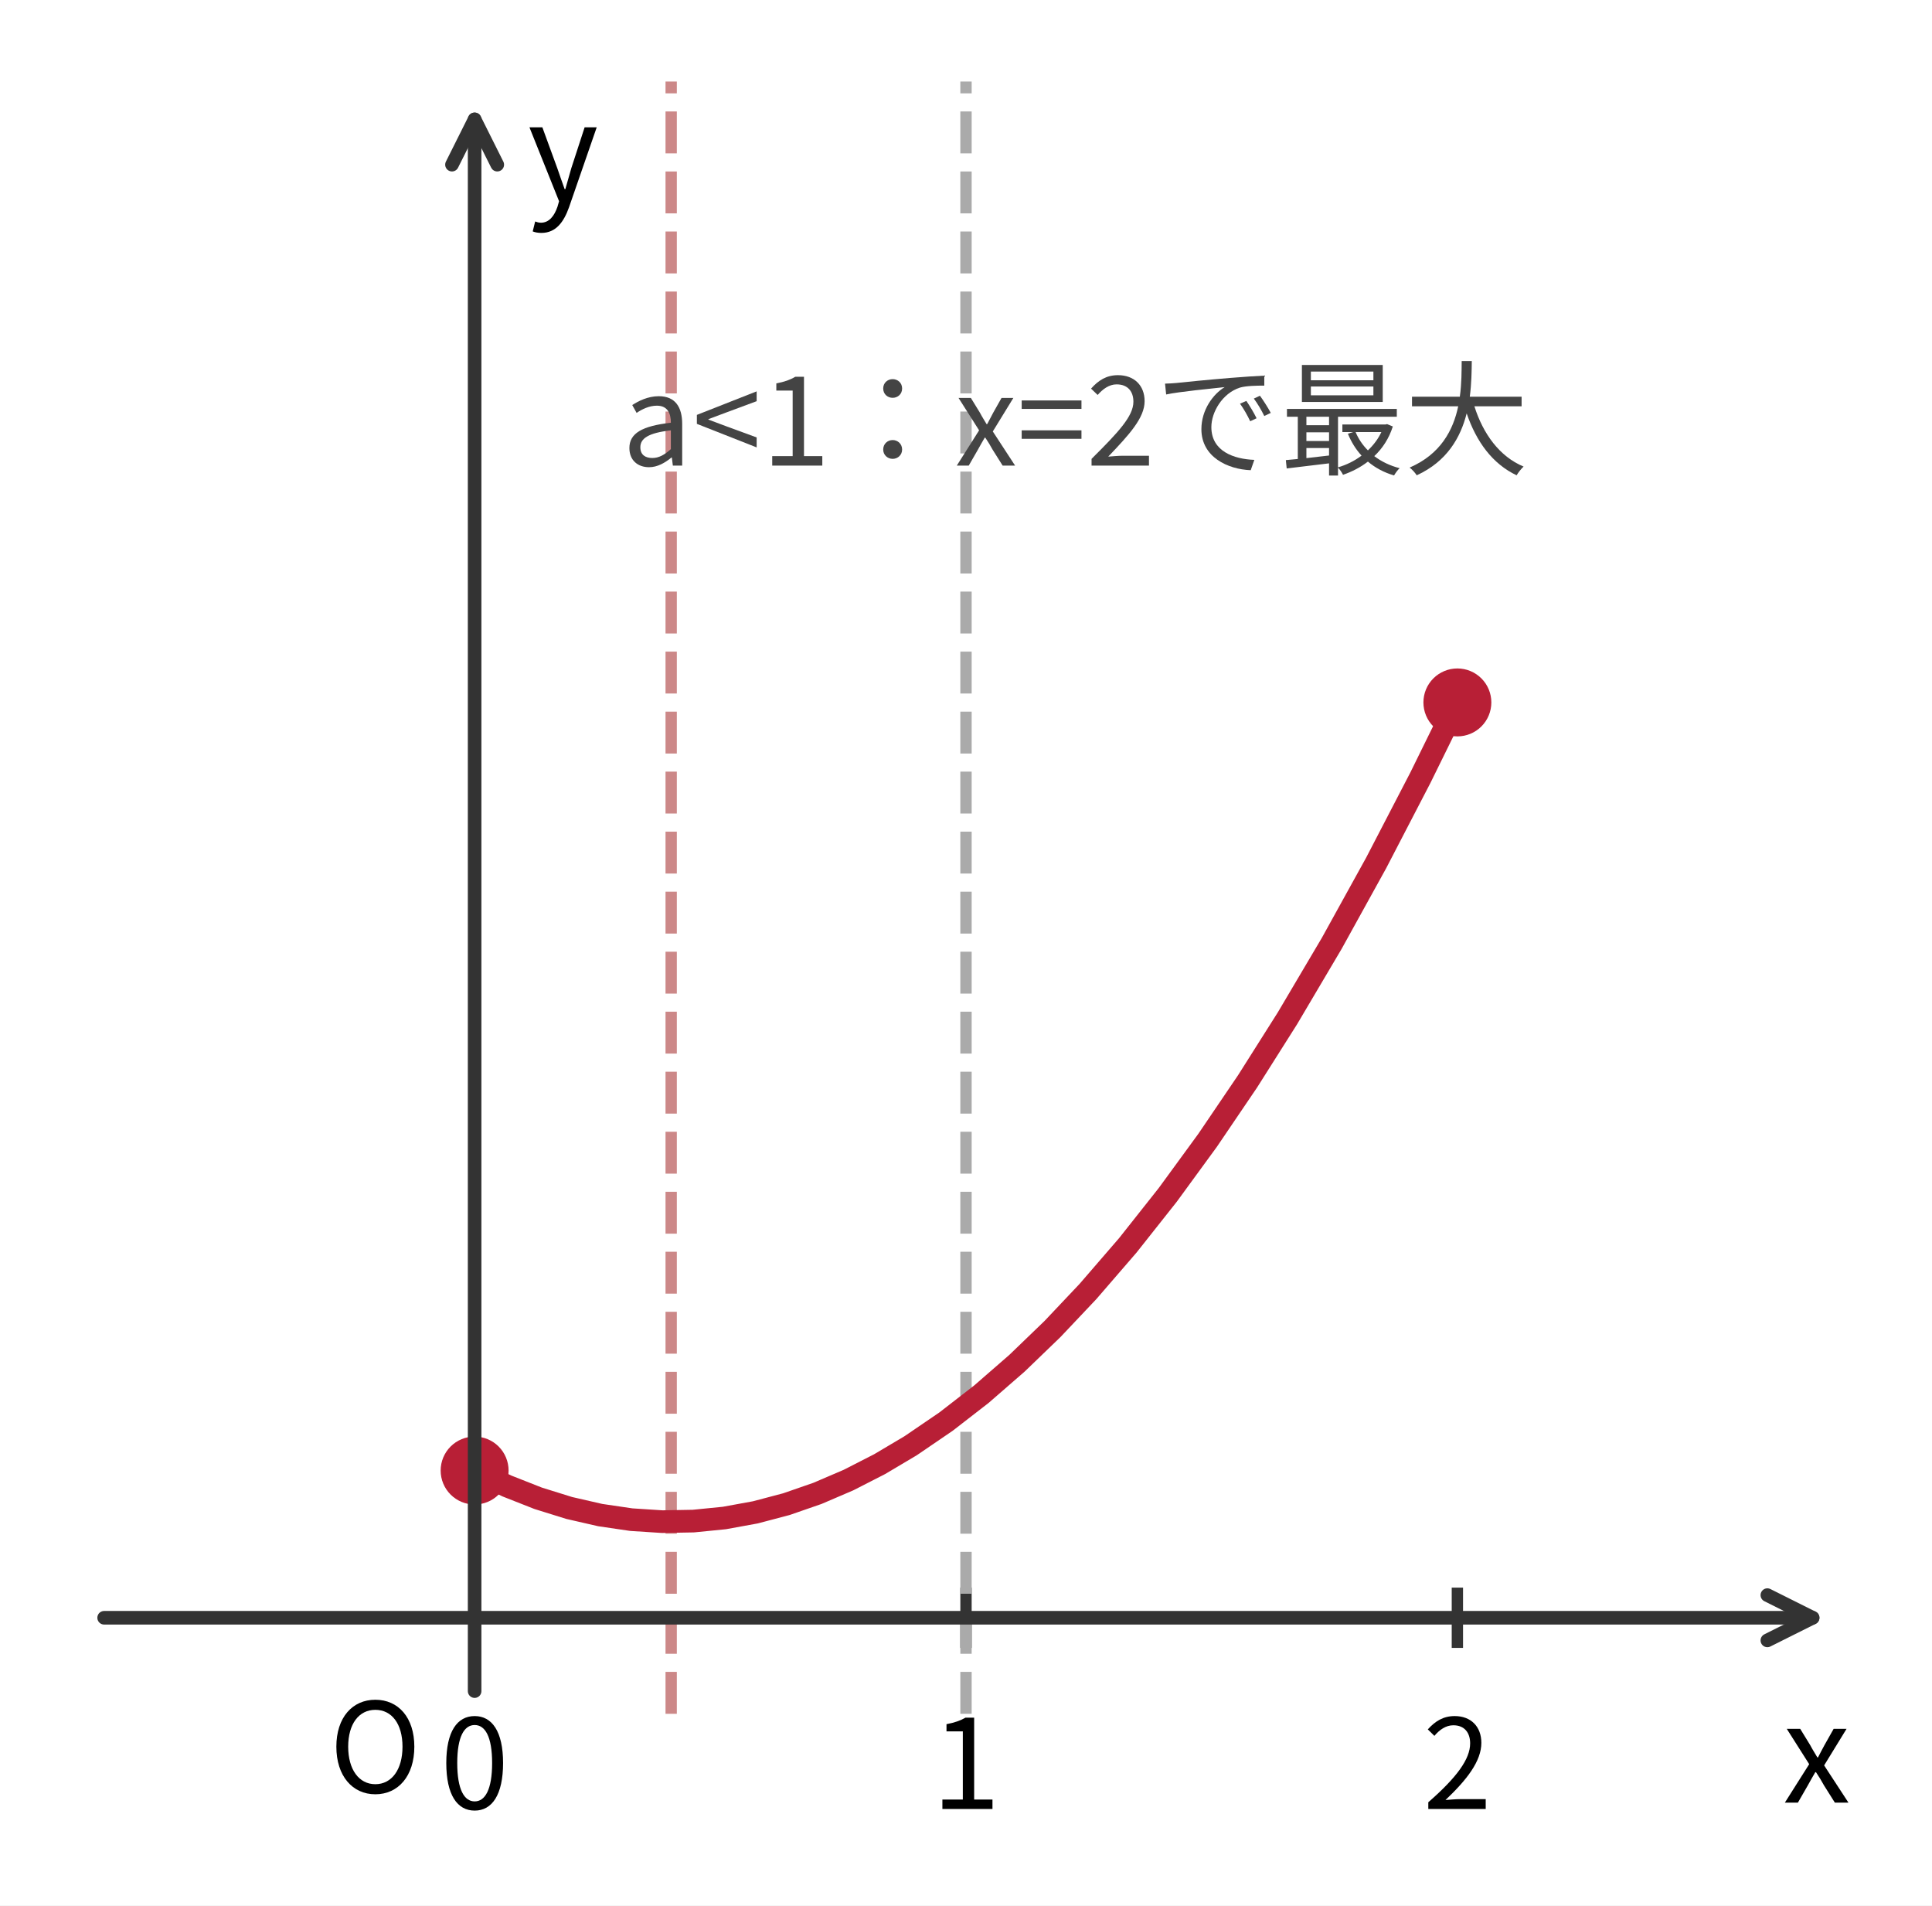
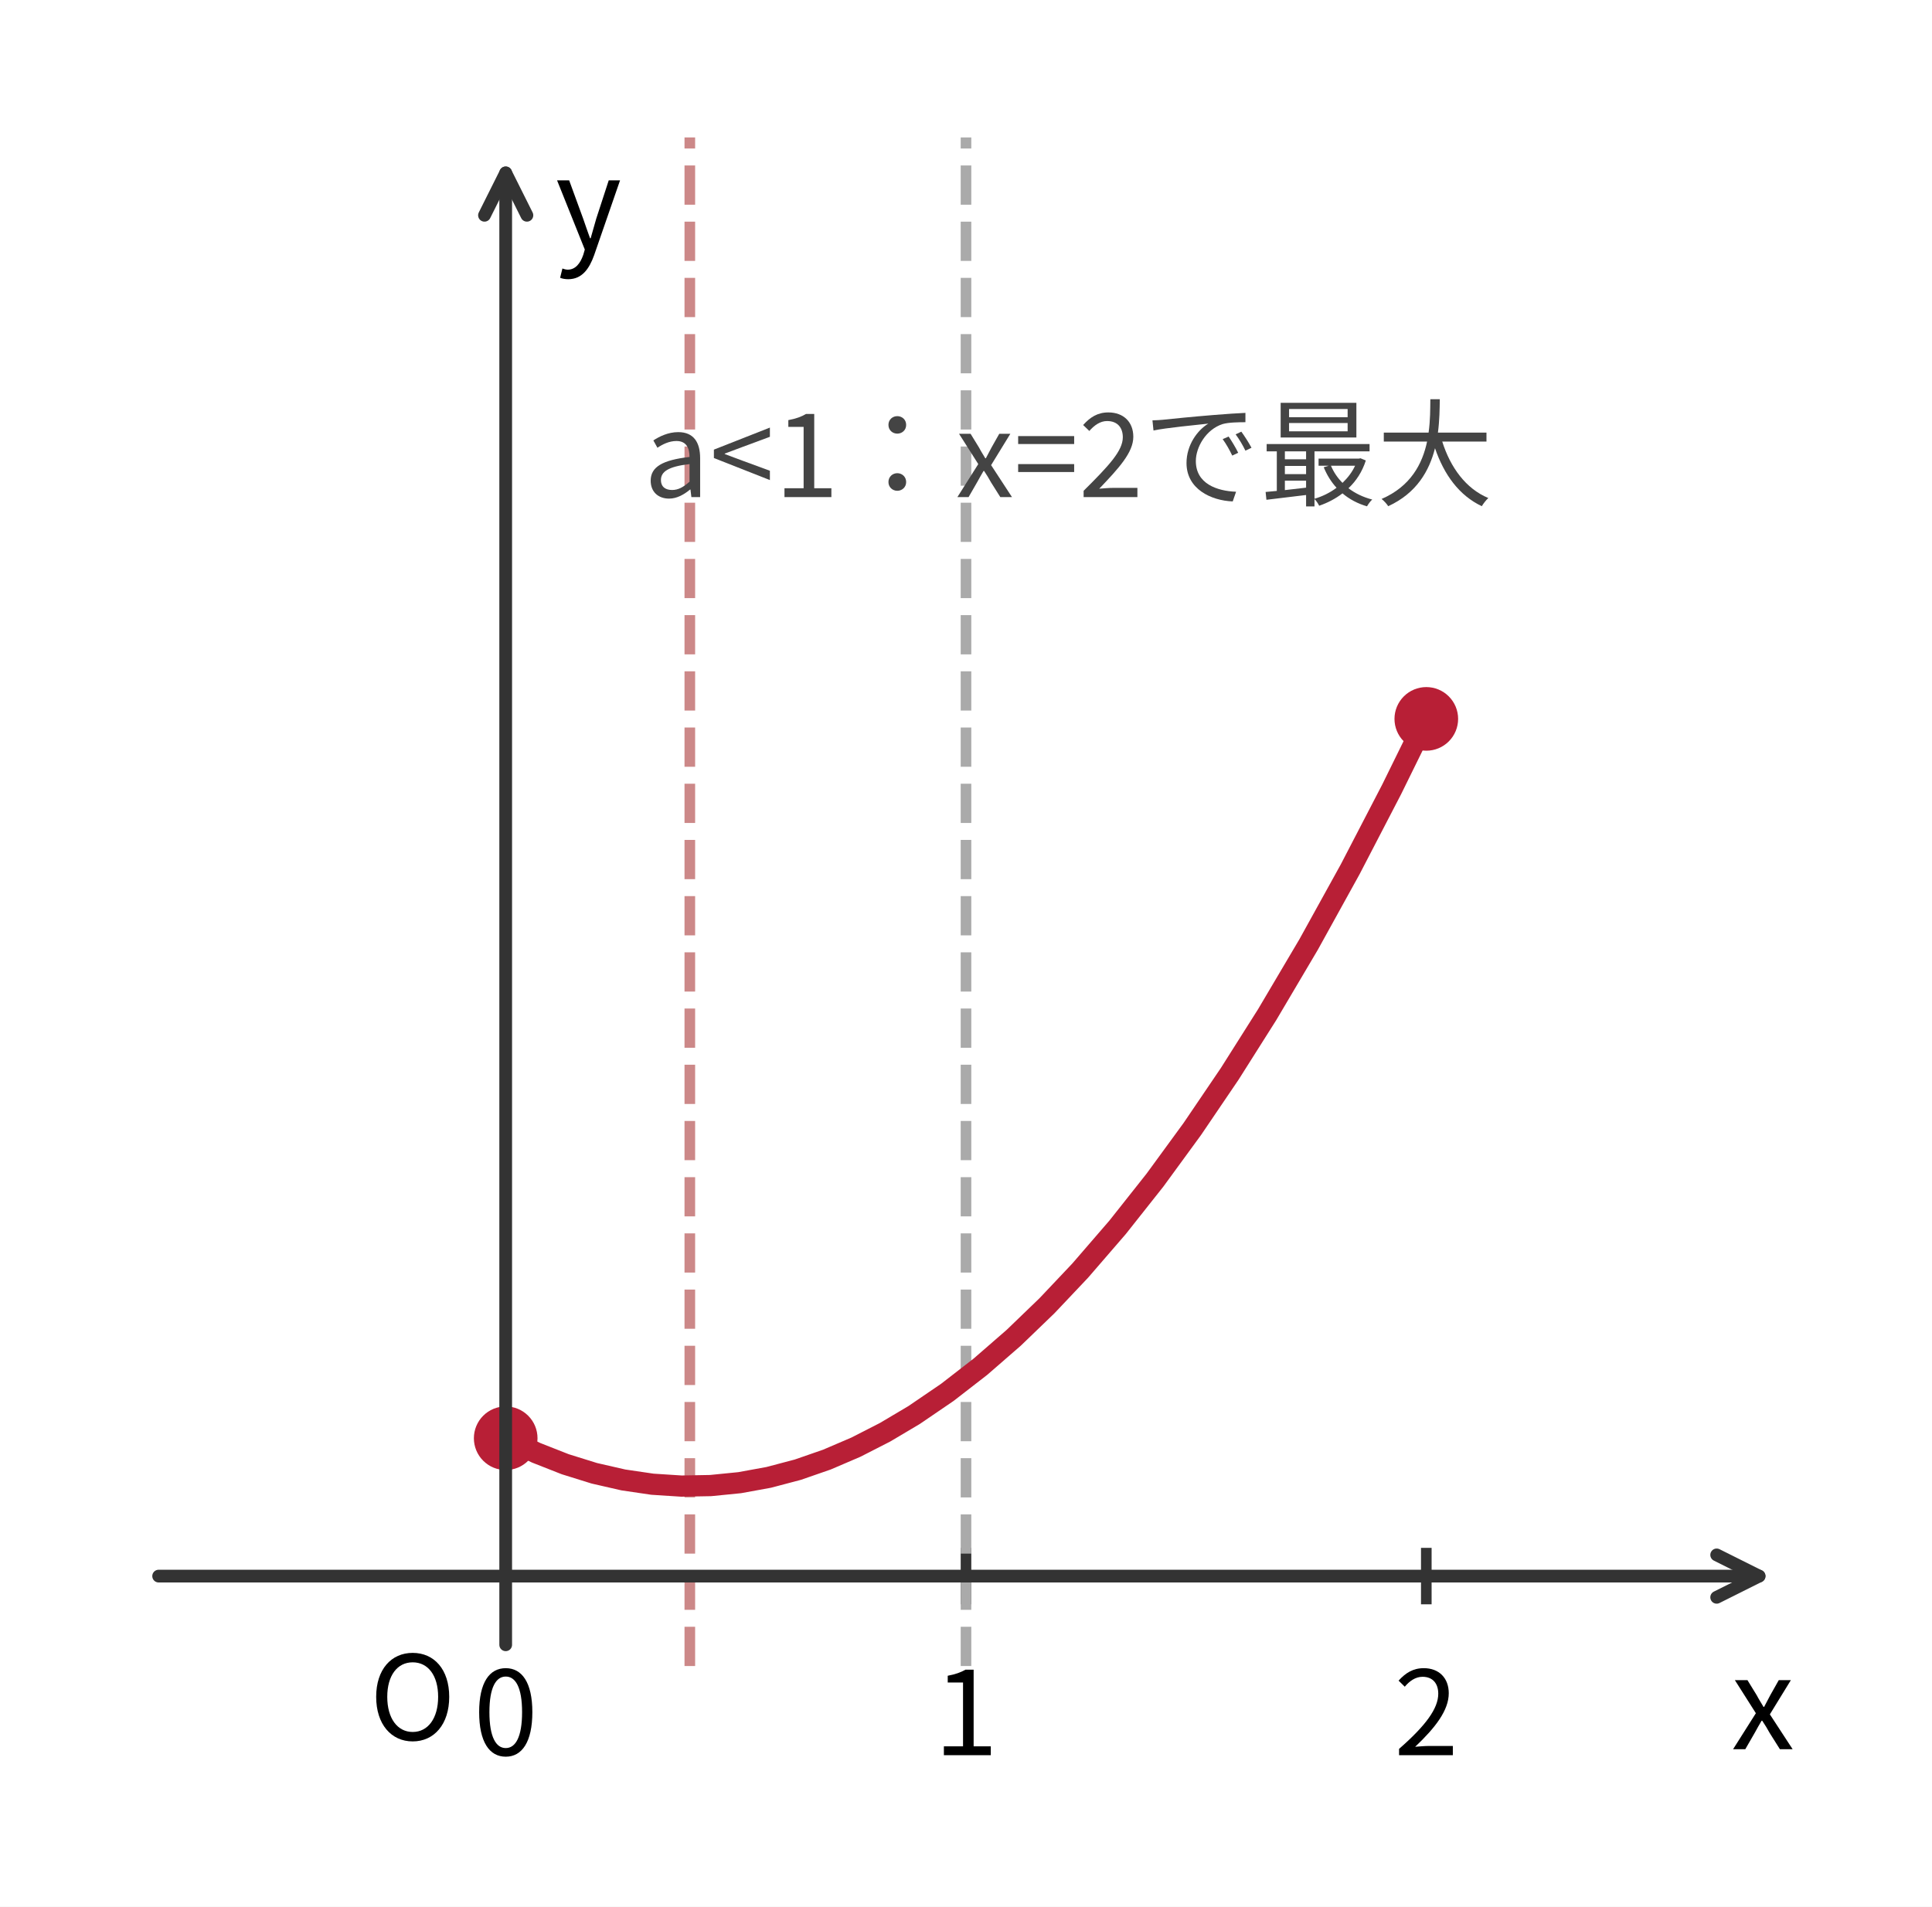
- <svg xmlns="http://www.w3.org/2000/svg" xmlns:xlink="http://www.w3.org/1999/xlink" width="170.64pt" height="168.272pt" viewBox="0 0 170.64 168.272" version="1.1">
+ <svg xmlns="http://www.w3.org/2000/svg" xmlns:xlink="http://www.w3.org/1999/xlink" width="182.16pt" height="179.792pt" viewBox="0 0 182.16 179.792" version="1.1">
  <defs>
    <style type="text/css">*{stroke-linejoin: round; stroke-linecap: butt}</style>
  </defs>
  <g id="figure_1">
    <g id="patch_1">
-       <path d="M 0 168.272  L 170.64 168.272  L 170.64 0  L 0 0  z " style="fill: #ffffff" />
+       <path d="M 0 179.792  L 182.16 179.792  L 182.16 0  L 0 0  z " style="fill: #ffffff" />
    </g>
    <g id="axes_1">
      <g id="line2d_1">
-         <path d="M 41.92 145.027  L 41.92 140.703  " clip-path="url(#pe5ffa84c08)" style="fill: none; stroke: #333333; stroke-linecap: square" />
+         <path d="M 47.68 150.787  L 47.68 146.463  " clip-path="url(#p88ade9d9d6)" style="fill: none; stroke: #333333; stroke-linecap: square" />
      </g>
      <g id="line2d_2">
-         <path d="M 128.72 145.027  L 128.72 140.703  " clip-path="url(#pe5ffa84c08)" style="fill: none; stroke: #333333; stroke-linecap: square" />
+         <path d="M 134.48 150.787  L 134.48 146.463  " clip-path="url(#p88ade9d9d6)" style="fill: none; stroke: #333333; stroke-linecap: square" />
      </g>
      <g id="line2d_3">
-         <path d="M 85.32 145.027  L 85.32 140.703  " clip-path="url(#pe5ffa84c08)" style="fill: none; stroke: #333333; stroke-linecap: square" />
+         <path d="M 91.08 150.787  L 91.08 146.463  " clip-path="url(#p88ade9d9d6)" style="fill: none; stroke: #333333; stroke-linecap: square" />
      </g>
      <g id="line2d_4">
-         <path d="M 59.28 151.344  L 59.28 7.2  " clip-path="url(#pe5ffa84c08)" style="fill: none; stroke-dasharray: 3.7,1.6; stroke-dashoffset: 0; stroke: #cc8888" />
+         <path d="M 65.04 157.104  L 65.04 12.96  " clip-path="url(#p88ade9d9d6)" style="fill: none; stroke-dasharray: 3.7,1.6; stroke-dashoffset: 0; stroke: #cc8888" />
      </g>
      <g id="line2d_5">
-         <path d="M 85.32 151.344  L 85.32 7.2  " clip-path="url(#pe5ffa84c08)" style="fill: none; stroke-dasharray: 3.7,1.6; stroke-dashoffset: 0; stroke: #aaaaaa" />
+         <path d="M 91.08 157.104  L 91.08 12.96  " clip-path="url(#p88ade9d9d6)" style="fill: none; stroke-dasharray: 3.7,1.6; stroke-dashoffset: 0; stroke: #aaaaaa" />
      </g>
      <g id="line2d_6">
-         <path d="M 42.051 129.931  L 44.792 131.236  L 47.533 132.315  L 50.274 133.169  L 53.015 133.797  L 55.756 134.2  L 58.497 134.377  L 61.238 134.328  L 63.979 134.055  L 66.72 133.555  L 69.461 132.831  L 72.202 131.88  L 74.943 130.705  L 77.684 129.303  L 80.425 127.677  L 83.558 125.541  L 86.691 123.112  L 89.823 120.388  L 92.956 117.369  L 96.088 114.056  L 99.613 109.976  L 103.137 105.524  L 106.661 100.699  L 110.185 95.502  L 113.709 89.931  L 117.625 83.305  L 121.541 76.218  L 125.457 68.672  L 128.589 62.303  L 128.589 62.303  " clip-path="url(#pe5ffa84c08)" style="fill: none; stroke: #b81f36; stroke-width: 2; stroke-linecap: square" />
+         <path d="M 47.811 135.691  L 50.552 136.996  L 53.293 138.075  L 56.034 138.929  L 58.775 139.557  L 61.516 139.96  L 64.257 140.137  L 66.998 140.088  L 69.739 139.815  L 72.48 139.315  L 75.221 138.591  L 77.962 137.64  L 80.703 136.465  L 83.444 135.063  L 86.185 133.437  L 89.318 131.301  L 92.451 128.872  L 95.583 126.148  L 98.716 123.129  L 101.848 119.816  L 105.373 115.736  L 108.897 111.284  L 112.421 106.459  L 115.945 101.262  L 119.469 95.691  L 123.385 89.065  L 127.301 81.978  L 131.217 74.432  L 134.349 68.063  L 134.349 68.063  " clip-path="url(#p88ade9d9d6)" style="fill: none; stroke: #b81f36; stroke-width: 2; stroke-linecap: square" />
      </g>
      <g id="line2d_7">
        <defs>
-           <path id="m53325f07d2" d="M 0 2.5  C 0.663 2.5 1.299 2.237 1.768 1.768  C 2.237 1.299 2.5 0.663 2.5 0  C 2.5 -0.663 2.237 -1.299 1.768 -1.768  C 1.299 -2.237 0.663 -2.5 0 -2.5  C -0.663 -2.5 -1.299 -2.237 -1.768 -1.768  C -2.237 -1.299 -2.5 -0.663 -2.5 0  C -2.5 0.663 -2.237 1.299 -1.768 1.768  C -1.299 2.237 -0.663 2.5 0 2.5  z " style="stroke: #b81f36" />
+           <path id="mfc2279cd7b" d="M 0 2.5  C 0.663 2.5 1.299 2.237 1.768 1.768  C 2.237 1.299 2.5 0.663 2.5 0  C 2.5 -0.663 2.237 -1.299 1.768 -1.768  C 1.299 -2.237 0.663 -2.5 0 -2.5  C -0.663 -2.5 -1.299 -2.237 -1.768 -1.768  C -2.237 -1.299 -2.5 -0.663 -2.5 0  C -2.5 0.663 -2.237 1.299 -1.768 1.768  C -1.299 2.237 -0.663 2.5 0 2.5  z " style="stroke: #b81f36" />
        </defs>
-         <g clip-path="url(#pe5ffa84c08)">
-           <use xlink:href="#m53325f07d2" x="41.92" y="129.864" style="fill: #b81f36; stroke: #b81f36" />
+         <g clip-path="url(#p88ade9d9d6)">
+           <use xlink:href="#mfc2279cd7b" x="47.68" y="135.624" style="fill: #b81f36; stroke: #b81f36" />
        </g>
      </g>
      <g id="line2d_8">
-         <g clip-path="url(#pe5ffa84c08)">
-           <use xlink:href="#m53325f07d2" x="128.72" y="62.031" style="fill: #b81f36; stroke: #b81f36" />
+         <g clip-path="url(#p88ade9d9d6)">
+           <use xlink:href="#mfc2279cd7b" x="134.48" y="67.791" style="fill: #b81f36; stroke: #b81f36" />
        </g>
      </g>
      <g id="patch_2">
-         <path d="M 9.198 142.865  Q 85.319 142.865 160.098 142.865  " style="fill: none; stroke: #333333; stroke-width: 1.2; stroke-linecap: round" />
-         <path d="M 156.098 140.865  L 160.098 142.865  L 156.098 144.865  " style="fill: none; stroke: #333333; stroke-width: 1.2; stroke-linecap: round" />
+         <path d="M 14.958 148.625  Q 91.079 148.625 165.858 148.625  " style="fill: none; stroke: #333333; stroke-width: 1.2; stroke-linecap: round" />
+         <path d="M 161.858 146.625  L 165.858 148.625  L 161.858 150.625  " style="fill: none; stroke: #333333; stroke-width: 1.2; stroke-linecap: round" />
      </g>
      <g id="patch_3">
-         <path d="M 41.92 149.342  Q 41.92 79.271 41.92 10.541  " style="fill: none; stroke: #333333; stroke-width: 1.2; stroke-linecap: round" />
-         <path d="M 39.92 14.541  L 41.92 10.541  L 43.92 14.541  " style="fill: none; stroke: #333333; stroke-width: 1.2; stroke-linecap: round" />
+         <path d="M 47.68 155.102  Q 47.68 85.031 47.68 16.301  " style="fill: none; stroke: #333333; stroke-width: 1.2; stroke-linecap: round" />
+         <path d="M 45.68 20.301  L 47.68 16.301  L 49.68 20.301  " style="fill: none; stroke: #333333; stroke-width: 1.2; stroke-linecap: round" />
      </g>
      <g id="text_1">
-         <g transform="translate(157.4644 159.1907) scale(0.12 -0.12)">
+         <g transform="translate(163.2244 164.9507) scale(0.12 -0.12)">
          <defs>
            <path id="NotoSansCJKjp-Regular-59" d="M 96 0  L 710 0  L 1178 813  C 1299 1024 1408 1235 1530 1434  L 1562 1434  C 1696 1235 1824 1024 1939 813  L 2451 0  L 3091 0  L 1946 1754  L 3002 3475  L 2394 3475  L 1965 2714  C 1856 2515 1760 2330 1658 2131  L 1626 2131  C 1510 2330 1389 2515 1286 2714  L 819 3475  L 186 3475  L 1242 1811  L 96 0  z " transform="scale(0.015625)" />
          </defs>
          <use xlink:href="#NotoSansCJKjp-Regular-59" />
        </g>
      </g>
      <g id="text_2">
-         <g transform="translate(46.6072 17.76) scale(0.12 -0.12)">
+         <g transform="translate(52.3672 23.52) scale(0.12 -0.12)">
          <defs>
            <path id="NotoSansCJKjp-Regular-5a" d="M 646 -1498  C 1338 -1498 1702 -973 1946 -294  L 3251 3475  L 2682 3475  L 2054 1549  C 1965 1235 1862 883 1773 563  L 1741 563  C 1619 890 1504 1242 1395 1549  L 691 3475  L 83 3475  L 1478 -6  L 1402 -269  C 1254 -698 1011 -1018 621 -1018  C 525 -1018 422 -986 352 -960  L 237 -1427  C 346 -1472 486 -1498 646 -1498  z " transform="scale(0.015625)" />
          </defs>
          <use xlink:href="#NotoSansCJKjp-Regular-5a" />
        </g>
      </g>
      <g id="text_3">
-         <g transform="translate(29.07046 158.3107) scale(0.11 -0.11)">
+         <g transform="translate(34.83046 164.0707) scale(0.11 -0.11)">
          <defs>
            <path id="NotoSansCJKjp-Regular-30" d="M 2374 -83  C 3552 -83 4378 858 4378 2362  C 4378 3866 3552 4774 2374 4774  C 1197 4774 371 3866 371 2362  C 371 858 1197 -83 2374 -83  z M 2374 435  C 1530 435 979 1190 979 2362  C 979 3533 1530 4256 2374 4256  C 3219 4256 3770 3533 3770 2362  C 3770 1190 3219 435 2374 435  z " transform="scale(0.015625)" />
          </defs>
          <use xlink:href="#NotoSansCJKjp-Regular-30" />
        </g>
      </g>
      <g id="text_4">
-         <g transform="translate(38.8675 159.7521) scale(0.11 -0.11)">
+         <g transform="translate(44.6275 165.5121) scale(0.11 -0.11)">
          <defs>
            <path id="NotoSansCJKjp-Regular-11" d="M 1779 -83  C 2669 -83 3238 723 3238 2362  C 3238 3987 2669 4774 1779 4774  C 883 4774 320 3987 320 2362  C 320 723 883 -83 1779 -83  z M 1779 390  C 1248 390 883 986 883 2362  C 883 3731 1248 4314 1779 4314  C 2310 4314 2675 3731 2675 2362  C 2675 986 2310 390 1779 390  z " transform="scale(0.015625)" />
          </defs>
          <use xlink:href="#NotoSansCJKjp-Regular-11" />
        </g>
      </g>
      <g id="text_5">
-         <g transform="translate(125.6675 159.7521) scale(0.11 -0.11)">
+         <g transform="translate(131.4275 165.5121) scale(0.11 -0.11)">
          <defs>
            <path id="NotoSansCJKjp-Regular-13" d="M 282 0  L 3232 0  L 3232 506  L 1933 506  C 1696 506 1408 480 1165 461  C 2266 1504 3008 2458 3008 3398  C 3008 4230 2477 4774 1638 4774  C 1043 4774 634 4506 256 4090  L 595 3757  C 858 4070 1184 4301 1568 4301  C 2150 4301 2432 3910 2432 3373  C 2432 2566 1754 1632 282 346  L 282 0  z " transform="scale(0.015625)" />
          </defs>
          <use xlink:href="#NotoSansCJKjp-Regular-13" />
        </g>
      </g>
      <g id="text_6">
-         <g transform="translate(82.2675 159.7521) scale(0.11 -0.11)">
+         <g transform="translate(88.0275 165.5121) scale(0.11 -0.11)">
          <defs>
            <path id="NotoSansCJKjp-Regular-12" d="M 563 0  L 3136 0  L 3136 486  L 2195 486  L 2195 4691  L 1747 4691  C 1491 4544 1190 4435 774 4358  L 774 3987  L 1613 3987  L 1613 486  L 563 486  L 563 0  z " transform="scale(0.015625)" />
          </defs>
          <use xlink:href="#NotoSansCJKjp-Regular-12" />
        </g>
      </g>
      <g id="text_7">
-         <g style="fill: #444444" transform="translate(54.94 41.11624) scale(0.11 -0.11)">
+         <g style="fill: #444444" transform="translate(60.7 46.87624) scale(0.11 -0.11)">
          <defs>
            <path id="NotoSansCJKjp-Regular-42" d="M 1389 -83  C 1818 -83 2208 141 2541 416  L 2560 416  L 2611 0  L 3091 0  L 3091 2138  C 3091 3002 2739 3565 1888 3565  C 1325 3565 838 3315 525 3110  L 749 2707  C 1024 2893 1389 3078 1792 3078  C 2362 3078 2509 2650 2509 2202  C 1030 2035 378 1658 378 902  C 378 275 806 -83 1389 -83  z M 1555 390  C 1210 390 941 544 941 941  C 941 1389 1338 1677 2509 1811  L 2509 845  C 2170 544 1888 390 1555 390  z " transform="scale(0.015625)" />
            <path id="NotoSansCJKjp-Regular-1d" d="M 3315 934  L 3315 1446  L 1798 2003  L 838 2362  L 838 2387  L 1798 2746  L 3315 3309  L 3315 3814  L 243 2605  L 243 2144  L 3315 934  z " transform="scale(0.015625)" />
            <path id="NotoSansCJKjp-Regular-f6b2" d="M 563 0  L 3136 0  L 3136 486  L 2195 486  L 2195 4563  L 1747 4563  C 1491 4410 1190 4301 774 4224  L 774 3853  L 1613 3853  L 1613 486  L 563 486  L 563 0  z " transform="scale(0.015625)" />
            <path id="NotoSansCJKjp-Regular-e6c0" d="M 3200 3482  C 3456 3482 3686 3667 3686 3962  C 3686 4256 3456 4442 3200 4442  C 2944 4442 2714 4256 2714 3962  C 2714 3667 2944 3482 3200 3482  z M 3200 346  C 3456 346 3686 538 3686 826  C 3686 1120 3456 1312 3200 1312  C 2944 1312 2714 1120 2714 826  C 2714 538 2944 346 3200 346  z " transform="scale(0.015625)" />
            <path id="NotoSansCJKjp-Regular-1e" d="M 243 2912  L 3315 2912  L 3315 3347  L 243 3347  L 243 2912  z M 243 1376  L 3315 1376  L 3315 1811  L 243 1811  L 243 1376  z " transform="scale(0.015625)" />
            <path id="NotoSansCJKjp-Regular-f6b3" d="M 282 0  L 3232 0  L 3232 506  L 1907 506  C 1670 506 1382 480 1139 461  C 2221 1594 3008 2451 3008 3309  C 3008 4115 2477 4646 1638 4646  C 1043 4646 634 4378 256 3955  L 595 3629  C 858 3930 1184 4173 1568 4173  C 2150 4173 2432 3802 2432 3283  C 2432 2534 1658 1715 282 346  L 282 0  z " transform="scale(0.015625)" />
            <path id="NotoSansCJKjp-Regular-5da" d="M 506 4211  L 563 3654  C 1254 3802 2886 3955 3571 4032  C 2982 3680 2374 2867 2374 1869  C 2374 442 3725 -192 4909 -237  L 5094 294  C 4051 333 2886 730 2886 1978  C 2886 2739 3443 3712 4352 4006  C 4678 4102 5242 4109 5606 4109  L 5606 4621  C 5178 4602 4576 4563 3878 4506  C 2701 4410 1491 4288 1075 4243  C 954 4230 749 4218 506 4211  z M 4685 3322  L 4358 3181  C 4550 2918 4736 2586 4883 2278  L 5210 2432  C 5075 2714 4832 3110 4685 3322  z M 5382 3590  L 5069 3443  C 5267 3174 5453 2861 5606 2547  L 5939 2707  C 5792 2989 5536 3379 5382 3590  z " transform="scale(0.015625)" />
            <path id="NotoSansCJKjp-Regular-50c3" d="M 1600 4064  L 4813 4064  L 4813 3610  L 1600 3610  L 1600 4064  z M 1600 4832  L 4813 4832  L 4813 4384  L 1600 4384  L 1600 4832  z M 1139 5171  L 1139 3270  L 5293 3270  L 5293 5171  L 1139 5171  z M 2534 2509  L 2534 2074  L 1370 2074  L 1370 2509  L 2534 2509  z M 314 282  L 358 -147  L 2534 115  L 2534 -512  L 2995 -512  L 2995 -109  C 3091 -198 3200 -365 3251 -474  C 3699 -320 4141 -96 4531 205  C 4909 -115 5363 -358 5875 -506  C 5939 -397 6061 -218 6163 -134  C 5664 -6 5229 205 4858 486  C 5280 883 5613 1389 5811 2010  L 5517 2131  L 5434 2112  L 3219 2112  L 3219 1722  L 3776 1722  L 3501 1638  C 3674 1216 3910 832 4205 512  C 3840 237 3418 32 2995 -90  L 2995 2509  L 6016 2509  L 6016 2912  L 371 2912  L 371 2509  L 928 2509  L 928 339  L 314 282  z M 3898 1722  L 5222 1722  C 5056 1363 4813 1050 4531 781  C 4262 1050 4045 1370 3898 1722  z M 2534 1709  L 2534 1261  L 1370 1261  L 1370 1709  L 2534 1709  z M 2534 902  L 2534 518  L 1370 384  L 1370 902  L 2534 902  z " transform="scale(0.015625)" />
            <path id="NotoSansCJKjp-Regular-36fb" d="M 2950 5370  C 2944 4864 2950 4218 2854 3539  L 397 3539  L 397 3046  L 2771 3046  C 2515 1830 1875 589 275 -102  C 410 -205 563 -378 640 -499  C 2202 218 2893 1446 3206 2682  C 3706 1222 4531 90 5773 -499  C 5856 -358 6010 -160 6131 -51  C 4890 467 4051 1632 3603 3046  L 6029 3046  L 6029 3539  L 3366 3539  C 3456 4211 3462 4851 3469 5370  L 2950 5370  z " transform="scale(0.015625)" />
          </defs>
          <use xlink:href="#NotoSansCJKjp-Regular-42" />
          <use xlink:href="#NotoSansCJKjp-Regular-1d" transform="translate(56.29688 0)" />
          <use xlink:href="#NotoSansCJKjp-Regular-f6b2" transform="translate(111.7969 0)" />
          <use xlink:href="#NotoSansCJKjp-Regular-e6c0" transform="translate(167.2969 0)" />
          <use xlink:href="#NotoSansCJKjp-Regular-59" transform="translate(267.2969 0)" />
          <use xlink:href="#NotoSansCJKjp-Regular-1e" transform="translate(317.0938 0)" />
          <use xlink:href="#NotoSansCJKjp-Regular-f6b3" transform="translate(372.5938 0)" />
          <use xlink:href="#NotoSansCJKjp-Regular-5da" transform="translate(428.0938 0)" />
          <use xlink:href="#NotoSansCJKjp-Regular-50c3" transform="translate(528.0938 0)" />
          <use xlink:href="#NotoSansCJKjp-Regular-36fb" transform="translate(628.0938 0)" />
        </g>
      </g>
    </g>
  </g>
  <defs>
-     <clipPath id="pe5ffa84c08">
-       <rect x="7.2" y="7.2" width="156.24" height="144.144" />
+     <clipPath id="p88ade9d9d6">
+       <rect x="12.96" y="12.96" width="156.24" height="144.144" />
    </clipPath>
  </defs>
</svg>
